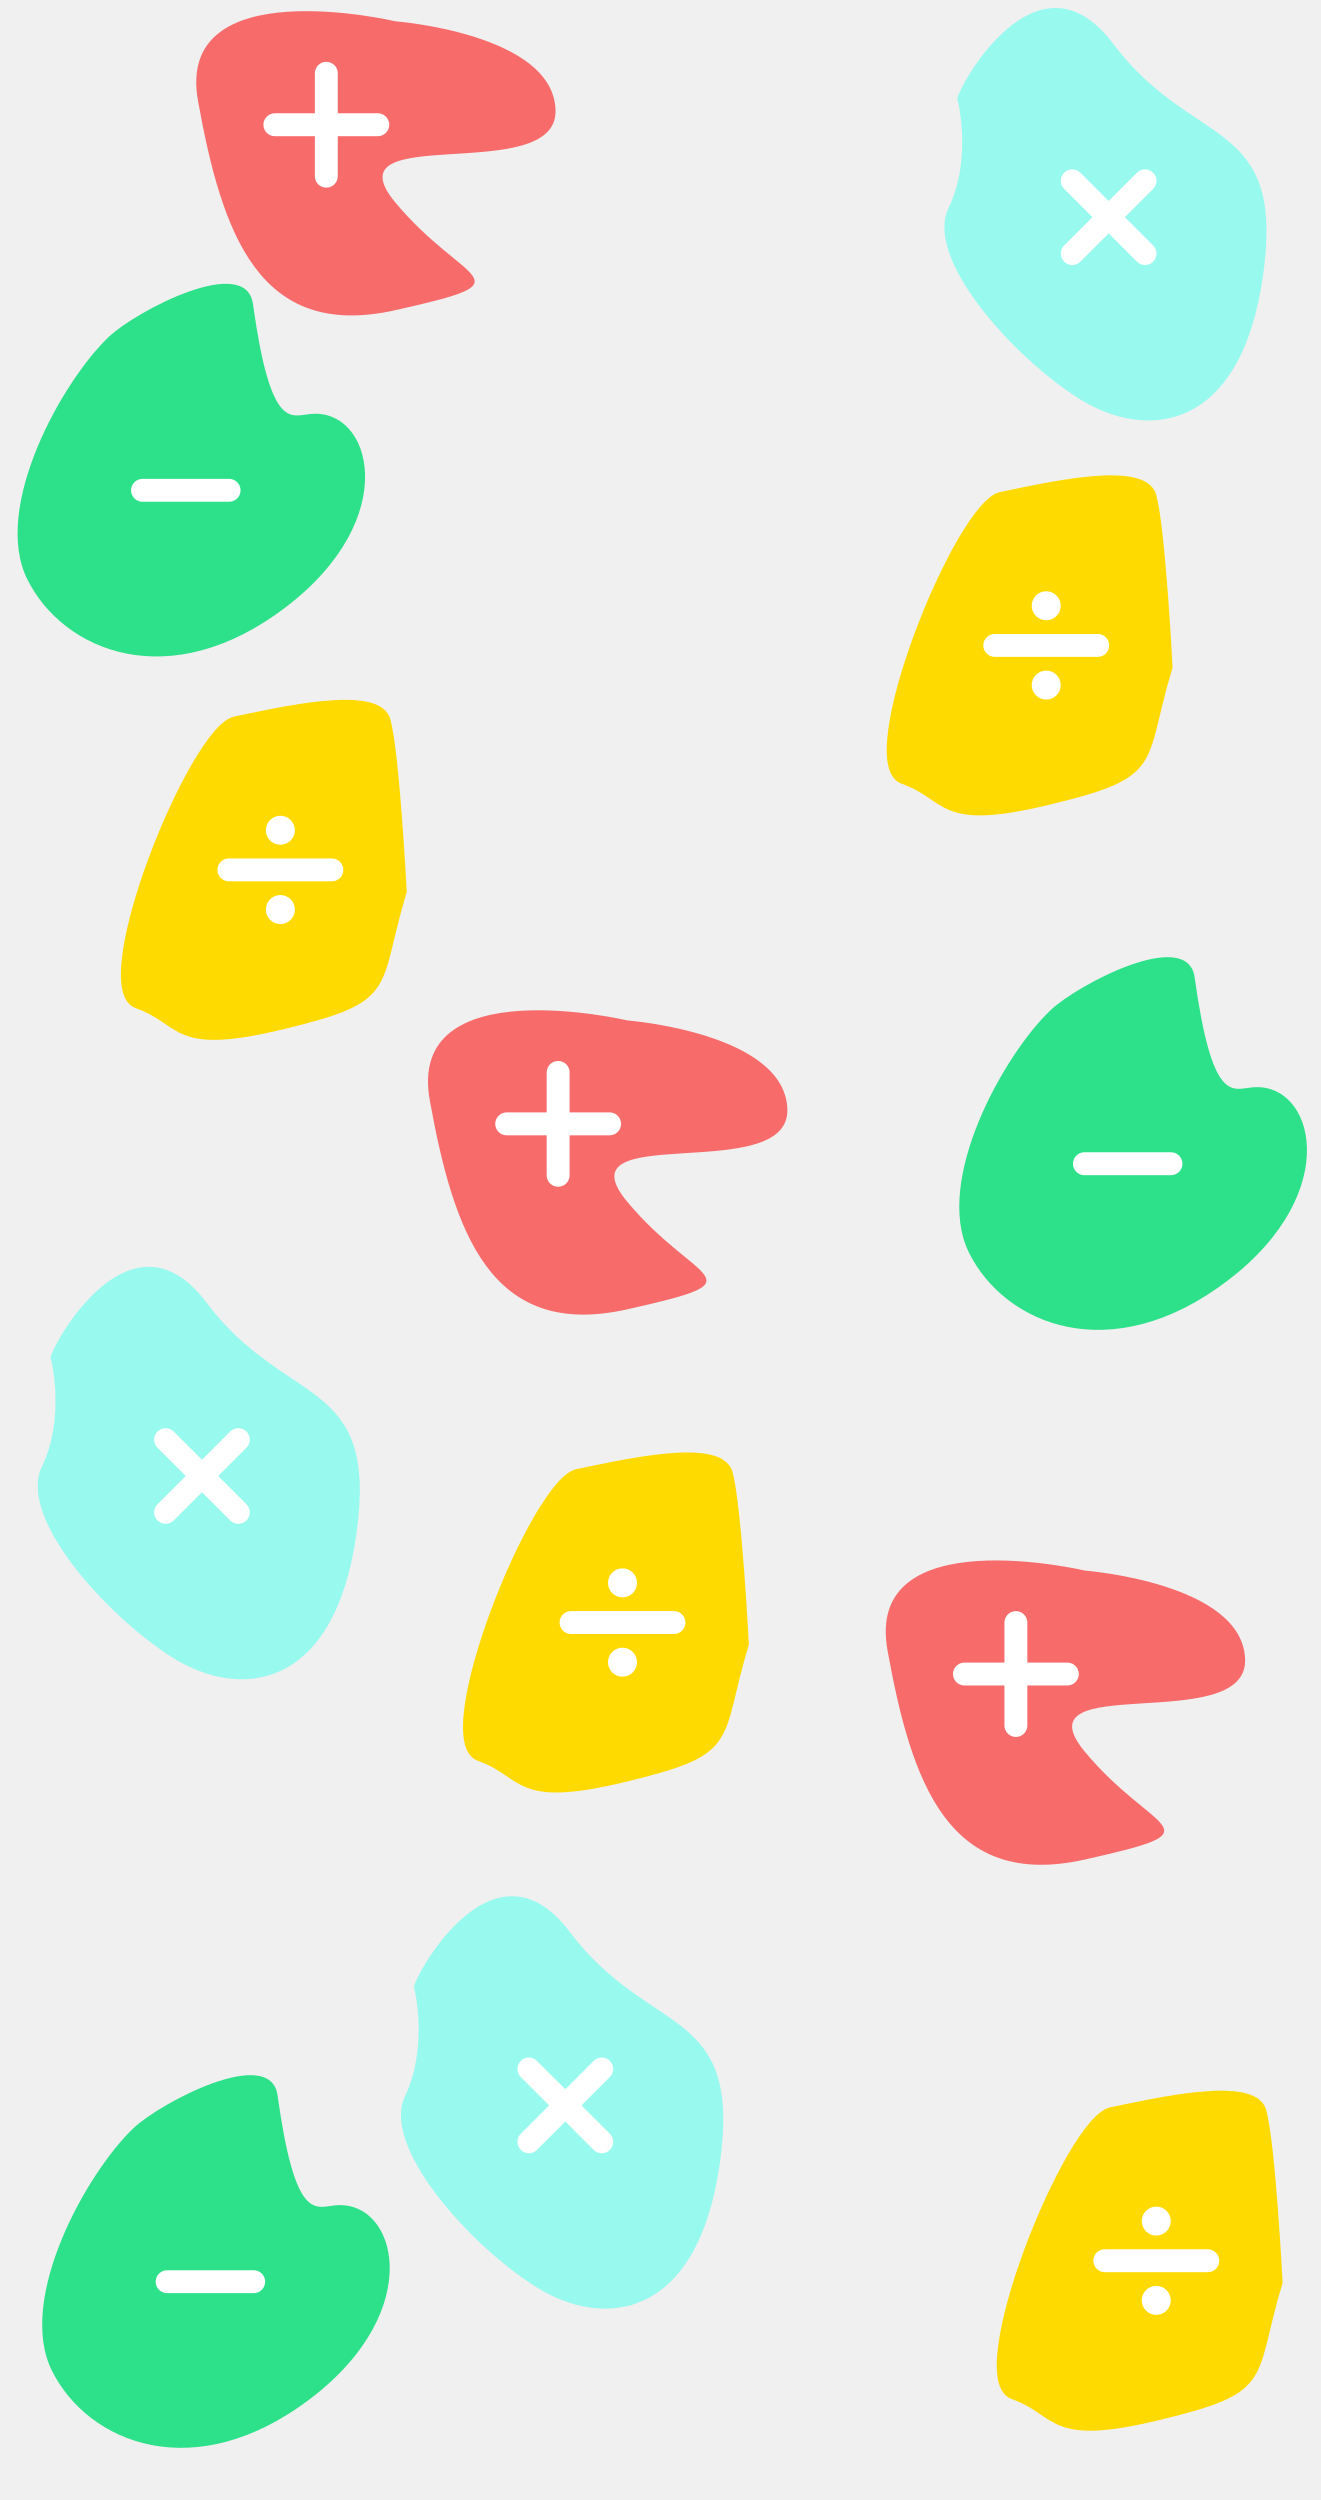
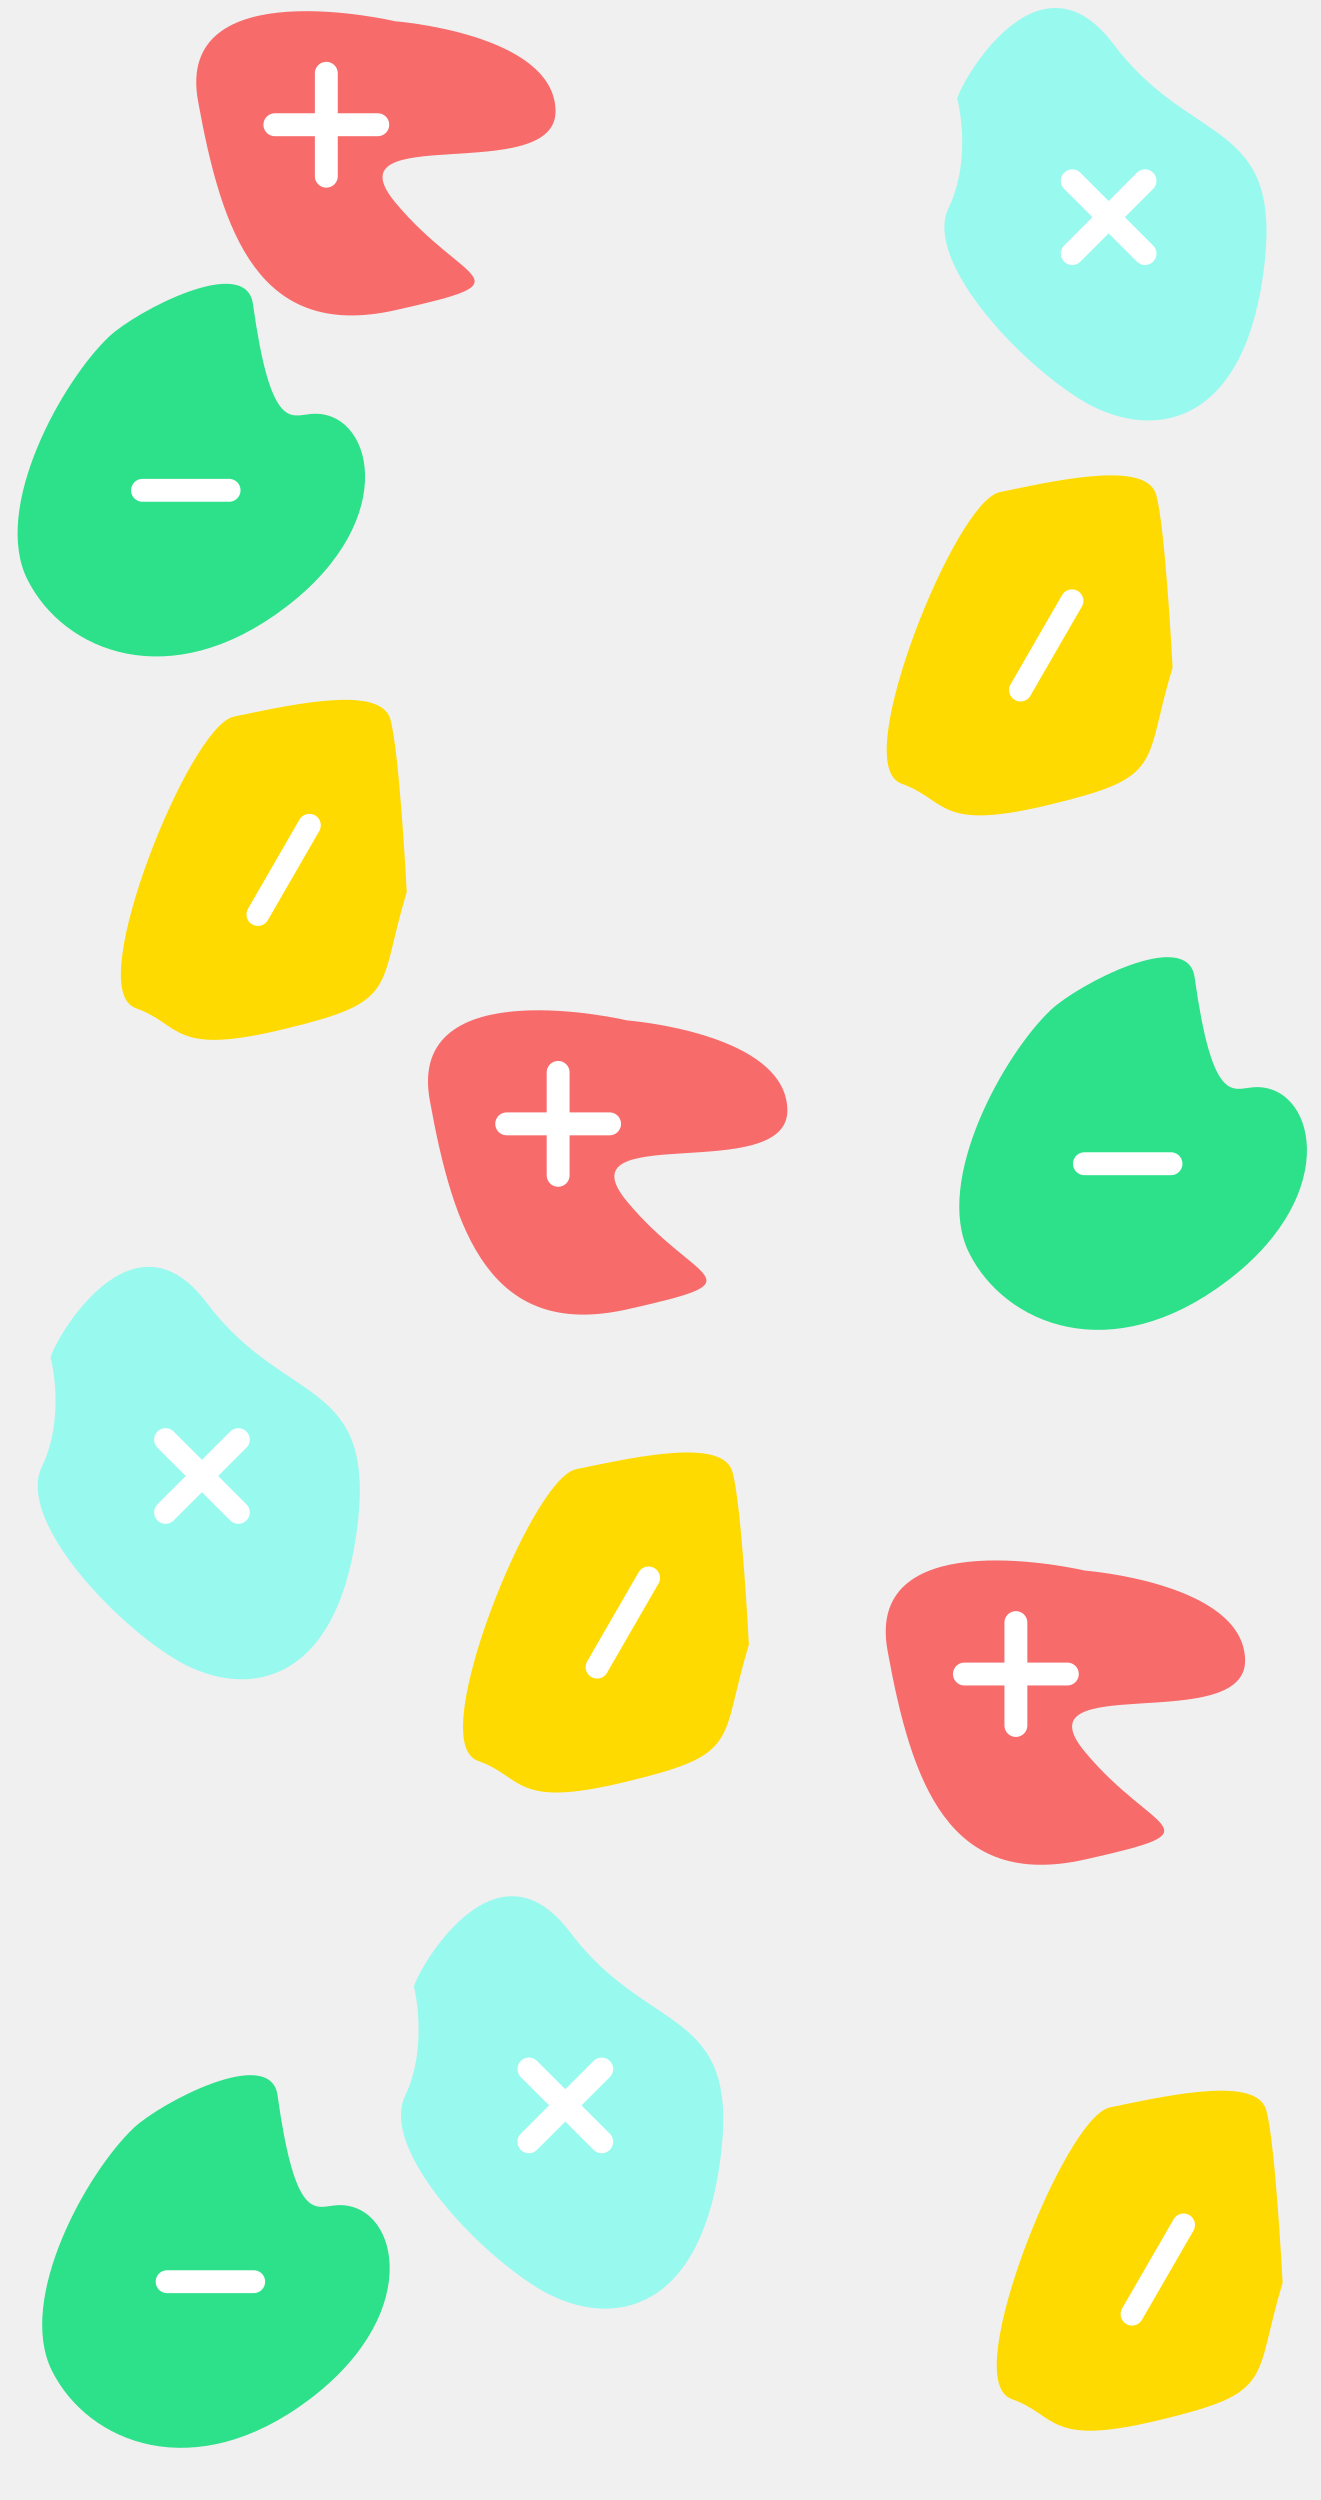
<svg xmlns="http://www.w3.org/2000/svg" viewBox="0 0 300 568">
  <defs>
-     <style>.cls-1{fill:#98f9ef;}.cls-2,.cls-4{fill:#fff;stroke:#fff;}.cls-2{stroke-linecap:round;stroke-miterlimit:10;stroke-width:5.2px;}.cls-3{fill:#ffda00;stroke:#ffda00;}.cls-3,.cls-4{stroke-width:1.73px;}.cls-5{fill:#f76b6b;}.cls-6{fill:#2de08a;}</style>
+     <style>.cls-1{fill:#98f9ef;}.cls-2{fill:#fff;stroke:#fff;stroke-linecap:round;stroke-miterlimit:10;stroke-width:5.2px;}.cls-3{fill:#ffda00;stroke:#ffda00;stroke-width:1.73px;}.cls-4{fill:#f76b6b;}.cls-5{fill:#2de08a;}</style>
  </defs>
  <g id="Calque_2" data-name="Calque 2">
    <path class="cls-1" d="M11.57,308.71c-1.63.46,17.2-36.9,35.35-12.76S86,312.36,81,348.35s-26.65,37.81-41.8,28.25S4,344.69,9.49,333.31,11.57,308.71,11.57,308.71Z" />
    <line class="cls-2" x1="54.15" y1="327.08" x2="37.62" y2="343.61" />
    <line class="cls-2" x1="54.15" y1="343.61" x2="37.62" y2="327.08" />
    <path class="cls-1" d="M217.57,22.71c-1.63.46,17.2-36.9,35.35-12.76S292,26.36,287,62.35s-26.65,37.81-41.8,28.25S210,58.69,215.49,47.31,217.57,22.71,217.57,22.71Z" />
    <line class="cls-2" x1="260.15" y1="41.08" x2="243.62" y2="57.61" />
    <line class="cls-2" x1="260.15" y1="57.61" x2="243.62" y2="41.08" />
    <path class="cls-3" d="M91.54,202.56c-6.71,22.19-1.4,24.14-27,30.36s-22.48-.78-33.39-4.67,12.67-62.68,22.29-64.62,32.34-7.4,34.41,0S91.54,202.56,91.54,202.56Z" />
-     <line class="cls-2" x1="75.4" y1="197.64" x2="52.01" y2="197.64" />
-     <circle class="cls-4" cx="63.7" cy="188.63" r="2.43" />
-     <circle class="cls-4" cx="63.7" cy="206.65" r="2.43" />
    <path class="cls-3" d="M265.54,151.56c-6.71,22.19-1.4,24.14-27,30.36s-22.48-.78-33.39-4.67,12.67-62.68,22.29-64.62,32.34-7.4,34.41,0S265.54,151.56,265.54,151.56Z" />
-     <line class="cls-2" x1="249.4" y1="146.64" x2="226.01" y2="146.64" />
-     <circle class="cls-4" cx="237.7" cy="137.63" r="2.43" />
-     <circle class="cls-4" cx="237.7" cy="155.65" r="2.43" />
+     <line class="cls-2" x1="243.55" y1="136.51" x2="231.86" y2="156.77" />
+     <line class="cls-2" x1="70.29" y1="187.51" x2="58.6" y2="207.77" />
    <path class="cls-3" d="M290.54,518.56c-6.71,22.19-1.4,24.14-27,30.36s-22.48-.78-33.39-4.67,12.67-62.68,22.29-64.62,32.34-7.4,34.41,0S290.54,518.56,290.54,518.56Z" />
-     <line class="cls-2" x1="274.4" y1="513.64" x2="251.01" y2="513.64" />
-     <circle class="cls-4" cx="262.7" cy="504.63" r="2.43" />
-     <circle class="cls-4" cx="262.7" cy="522.65" r="2.43" />
    <path class="cls-1" d="M94.12,451.71c-1.63.46,17.2-36.9,35.35-12.76s39.13,16.4,34.1,52.39-26.65,37.81-41.8,28.25S86.59,487.69,92,476.31,94.12,451.71,94.12,451.71Z" />
    <line class="cls-2" x1="136.71" y1="470.08" x2="120.17" y2="486.61" />
    <line class="cls-2" x1="136.71" y1="486.61" x2="120.17" y2="470.08" />
    <path class="cls-3" d="M169.27,373.56c-6.71,22.19-1.4,24.14-27,30.36s-22.48-.78-33.39-4.67,12.67-62.68,22.29-64.62,32.34-7.4,34.41,0S169.27,373.56,169.27,373.56Z" />
-     <line class="cls-2" x1="153.12" y1="368.64" x2="129.74" y2="368.64" />
-     <circle class="cls-4" cx="141.43" cy="359.63" r="2.43" />
-     <circle class="cls-4" cx="141.43" cy="377.65" r="2.43" />
-     <path class="cls-5" d="M89.84,4.84S39.55-7,45,23,58.75,77.45,89.84,70.47s15.69-5.59,0-24.44,36.78-3.49,36.38-20.95S89.84,4.84,89.84,4.84Z" />
+     <path class="cls-4" d="M89.84,4.84S39.55-7,45,23,58.75,77.45,89.84,70.47s15.69-5.59,0-24.44,36.78-3.49,36.38-20.95S89.84,4.84,89.84,4.84Z" />
    <line class="cls-2" x1="74.14" y1="16.65" x2="74.14" y2="40.03" />
    <line class="cls-2" x1="85.83" y1="28.34" x2="62.45" y2="28.34" />
-     <path class="cls-6" d="M65,137.89C38.55,158.14,14.35,148,6.21,131.63s8-45.17,18.59-55.17c6.09-5.75,31.08-18.94,32.67-7.39,4,28.71,8.51,25.43,13,25C84.48,92.56,91.54,117.65,65,137.89Z" />
+     <path class="cls-5" d="M65,137.89C38.55,158.14,14.35,148,6.21,131.63s8-45.17,18.59-55.17c6.09-5.75,31.08-18.94,32.67-7.39,4,28.71,8.51,25.43,13,25C84.48,92.56,91.54,117.65,65,137.89Z" />
    <line class="cls-2" x1="52.05" y1="111.4" x2="32.38" y2="111.4" />
-     <path class="cls-6" d="M279,290.89c-26.49,20.24-50.7,10.12-58.84-6.27s8-45.17,18.59-55.17c6.09-5.75,31.08-18.94,32.67-7.39,4,28.71,8.51,25.43,13,25C298.48,245.56,305.54,270.65,279,290.89Z" />
+     <path class="cls-5" d="M279,290.89c-26.49,20.24-50.7,10.12-58.84-6.27s8-45.17,18.59-55.17c6.09-5.75,31.08-18.94,32.67-7.39,4,28.71,8.51,25.43,13,25C298.48,245.56,305.54,270.65,279,290.89Z" />
    <line class="cls-2" x1="266.05" y1="264.4" x2="246.38" y2="264.4" />
-     <path class="cls-5" d="M142.51,231.84S92.22,220,97.65,250s13.77,54.46,44.86,47.48,15.69-5.59,0-24.44,36.78-3.49,36.38-20.95S142.51,231.84,142.51,231.84Z" />
+     <path class="cls-4" d="M142.51,231.84S92.22,220,97.65,250s13.77,54.46,44.86,47.48,15.69-5.59,0-24.44,36.78-3.49,36.38-20.95S142.51,231.84,142.51,231.84Z" />
    <line class="cls-2" x1="126.81" y1="243.65" x2="126.81" y2="267.03" />
    <line class="cls-2" x1="138.5" y1="255.34" x2="115.12" y2="255.34" />
-     <path class="cls-5" d="M246.51,356.84S196.22,345,201.65,375s13.77,54.46,44.86,47.48,15.69-5.59,0-24.44,36.78-3.49,36.38-20.95S246.51,356.84,246.51,356.84Z" />
+     <path class="cls-4" d="M246.51,356.84S196.22,345,201.65,375s13.77,54.46,44.86,47.48,15.69-5.59,0-24.44,36.78-3.49,36.38-20.95S246.51,356.84,246.51,356.84Z" />
    <line class="cls-2" x1="230.81" y1="368.65" x2="230.81" y2="392.03" />
    <line class="cls-2" x1="242.5" y1="380.34" x2="219.12" y2="380.34" />
-     <path class="cls-6" d="M70.64,544.89C44.14,565.14,19.94,555,11.8,538.63s8-45.17,18.59-55.17c6.09-5.75,31.08-18.94,32.67-7.39,4,28.71,8.51,25.43,13,25C90.07,499.56,97.13,524.65,70.64,544.89Z" />
+     <path class="cls-5" d="M70.64,544.89C44.14,565.14,19.94,555,11.8,538.63s8-45.17,18.59-55.17c6.09-5.75,31.08-18.94,32.67-7.39,4,28.71,8.51,25.43,13,25C90.07,499.56,97.13,524.65,70.64,544.89Z" />
    <line class="cls-2" x1="57.64" y1="518.4" x2="37.97" y2="518.4" />
+     <line class="cls-2" x1="147.35" y1="358.51" x2="135.66" y2="378.77" />
+     <line class="cls-2" x1="268.9" y1="505.51" x2="257.2" y2="525.77" />
  </g>
</svg>
